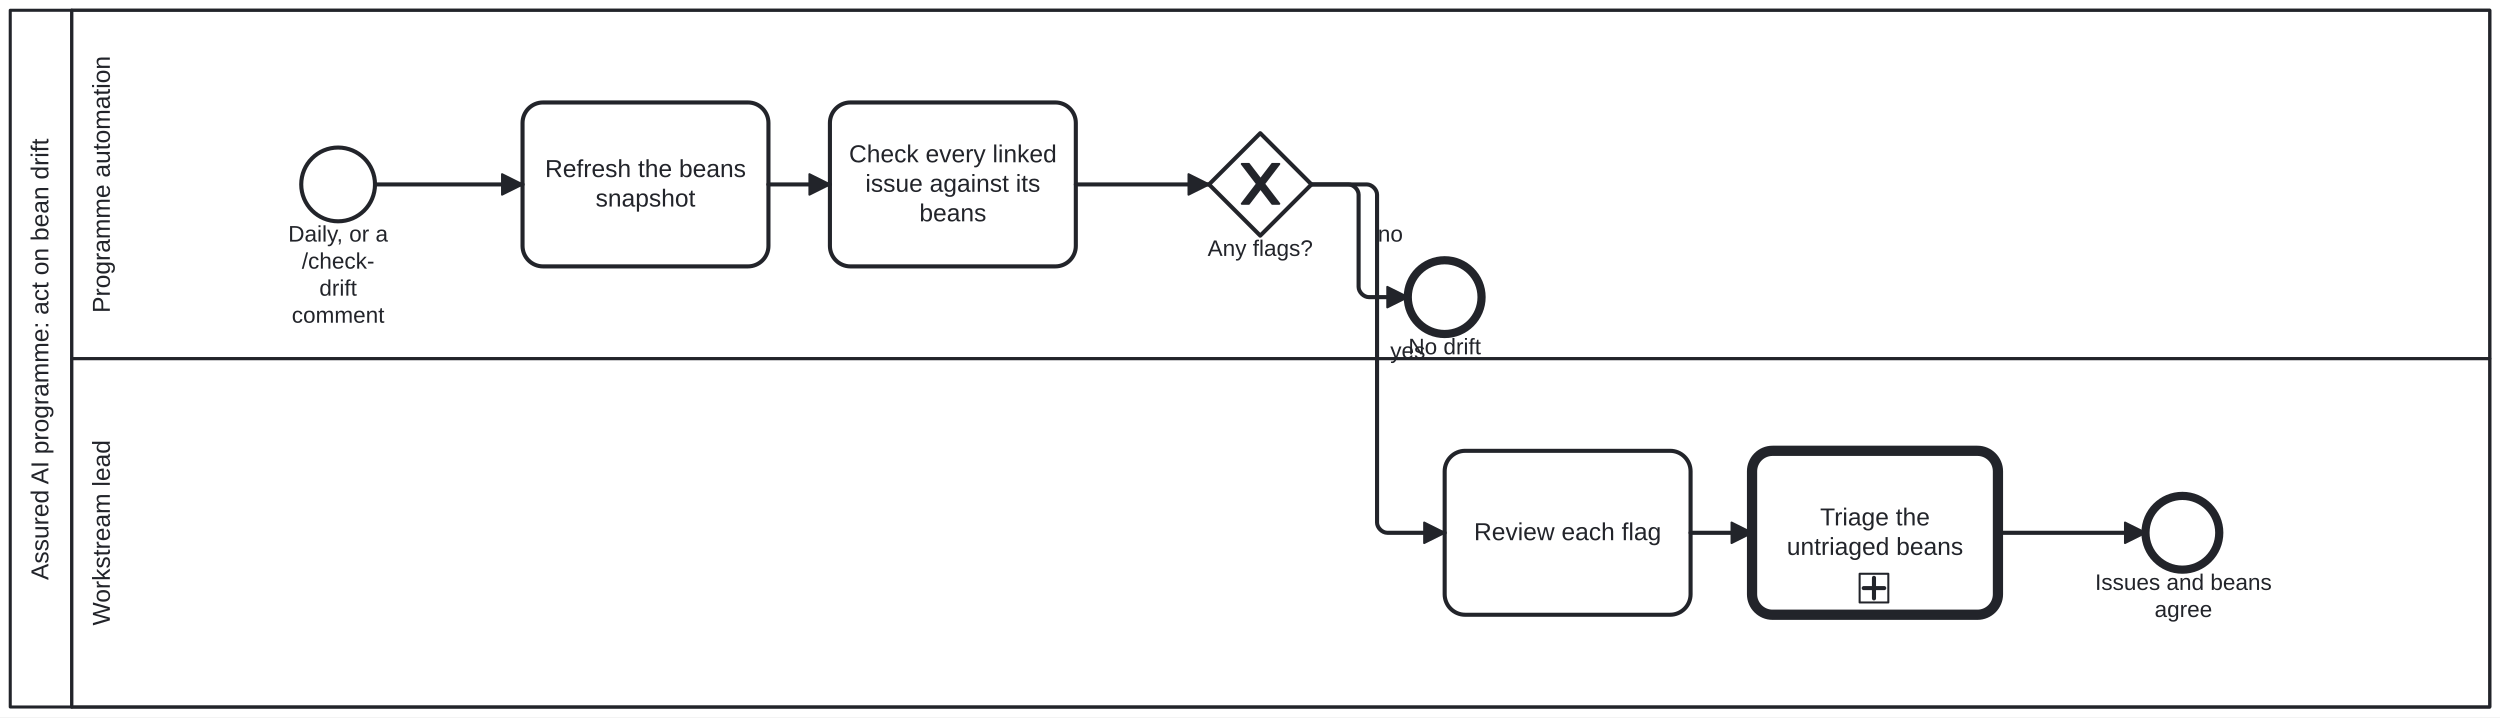
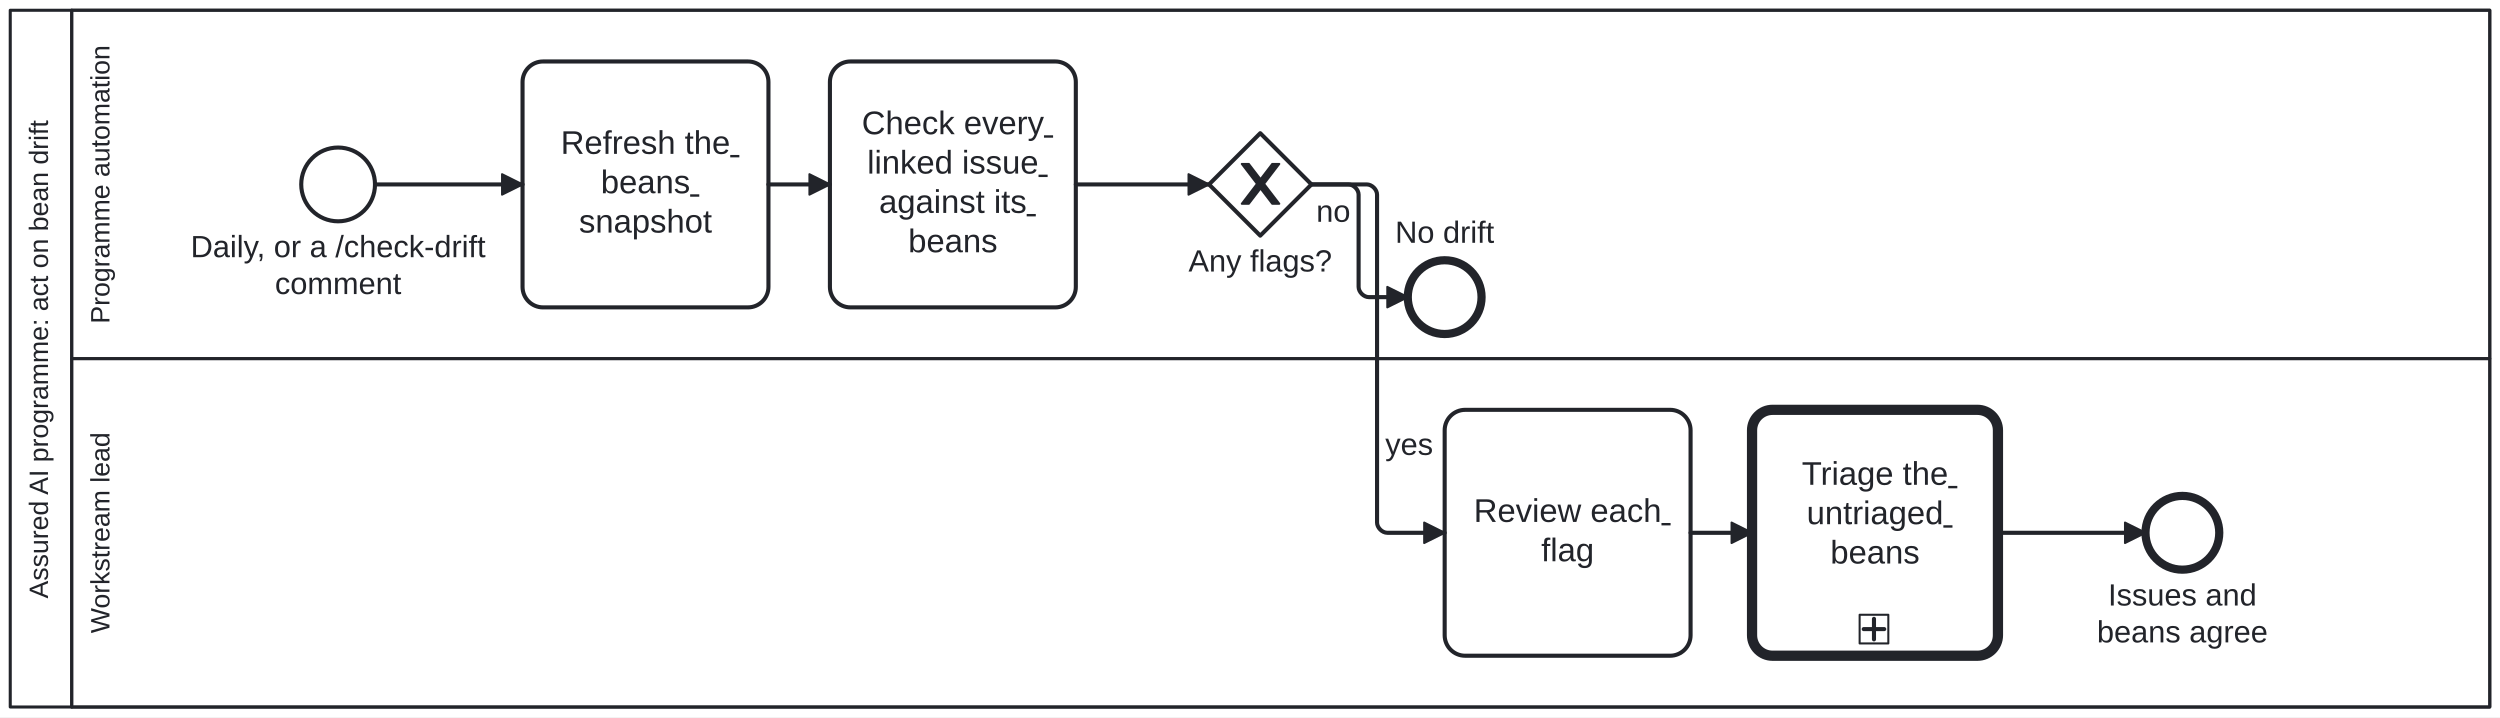
<svg xmlns="http://www.w3.org/2000/svg" width="100%" style="max-width:100%;height:auto" viewBox="155 75 1220 350" version="1.1">
+   <style>.fa-task-link,.fa-subprocess-link{cursor:pointer}.fa-task-link text{text-decoration:underline}.fa-task-link:focus-visible,.fa-subprocess-link:focus-visible{outline:2px solid #2563eb;outline-offset:2px}.fa-subprocess-link:hover rect:not(.fa-link-hit),.fa-subprocess-link:focus-visible rect:not(.fa-link-hit){stroke-width:2.5px}</style>
  <rect x="155" y="75" width="1220" height="350" fill="#ffffff" />
  <g class="djs-group">
    <g class="djs-element djs-shape" data-element-id="Participant_AAI_BeanDrift" style="display: block;" transform="matrix(1 0 0 1 160 80)">
      <g class="djs-visual">
        <rect x="0" y="0" width="1210" height="340" rx="0" ry="0" style="stroke-linecap: round; stroke-linejoin: round; stroke: rgb(34, 36, 42); stroke-width: 1.5px; fill: white; fill-opacity: 0.95;" />
        <path style="fill: none; stroke-linecap: round; stroke-linejoin: round; stroke: rgb(34, 36, 42); stroke-width: 1.5px;" d="M30,0L30,340" />
-         <text lineHeight="1.2" class="djs-label" style="font-family: Arial, sans-serif; font-size: 12px; font-weight: normal; fill: rgb(34, 36, 42);" transform="matrix(-1.83697e-16 -1 1 -1.83697e-16 0 340)">
-           <tspan x="61.947" y="18.6">Assured AI programme: act on bean drift</tspan>
+         <text lineHeight="1.05" class="djs-label" transform="matrix(-1.83697e-16 -1 1 -1.83697e-16 0 340)" style="font-family: Arial, sans-serif; font-size: 13px; font-weight: normal; fill: rgb(34, 36, 42);">
+           <tspan x="52.943" y="18.413">Assured AI programme: act on bean drift</tspan>
        </text>
      </g>
      <rect class="djs-hit djs-hit-all" x="0" y="0" width="1210" height="340" style="fill: none; stroke-opacity: 0; stroke: white; stroke-width: 15px;" />
    </g>
    <g class="djs-children">
      <g class="djs-group">
        <g class="djs-element djs-shape" data-element-id="Lane_Lead" style="display: block;" transform="matrix(1 0 0 1 190 250)">
          <g class="djs-visual">
            <rect x="0" y="0" width="1180" height="170" rx="0" ry="0" style="stroke-linecap: round; stroke-linejoin: round; stroke: rgb(34, 36, 42); stroke-width: 1.5px; fill: white; fill-opacity: 0.25;" />
-             <text lineHeight="1.2" class="djs-label" style="font-family: Arial, sans-serif; font-size: 12px; font-weight: normal; fill: rgb(34, 36, 42);" transform="matrix(-1.83697e-16 -1 1 -1.83697e-16 0 170)">
-               <tspan x="39.763" y="18.6">Workstream lead</tspan>
+             <text lineHeight="1.05" class="djs-label" transform="matrix(-1.83697e-16 -1 1 -1.83697e-16 0 170)" style="font-family: Arial, sans-serif; font-size: 13px; font-weight: normal; fill: rgb(34, 36, 42);">
+               <tspan x="35.993" y="18.413">Workstream lead</tspan>
            </text>
          </g>
          <rect class="djs-hit djs-hit-all" x="0" y="0" width="1180" height="170" style="fill: none; stroke-opacity: 0; stroke: white; stroke-width: 15px;" />
        </g>
      </g>
      <g class="djs-group">
        <g class="djs-element djs-shape" data-element-id="Lane_Auto" style="display: block;" transform="matrix(1 0 0 1 190 80)">
          <g class="djs-visual">
            <rect x="0" y="0" width="1180" height="170" rx="0" ry="0" style="stroke-linecap: round; stroke-linejoin: round; stroke: rgb(34, 36, 42); stroke-width: 1.5px; fill: white; fill-opacity: 0.25;" />
-             <text lineHeight="1.2" class="djs-label" style="font-family: Arial, sans-serif; font-size: 12px; font-weight: normal; fill: rgb(34, 36, 42);" transform="matrix(-1.83697e-16 -1 1 -1.83697e-16 0 170)">
-               <tspan x="22.305" y="18.6">Programme automation</tspan>
+             <text lineHeight="1.05" class="djs-label" transform="matrix(-1.83697e-16 -1 1 -1.83697e-16 0 170)" style="font-family: Arial, sans-serif; font-size: 13px; font-weight: normal; fill: rgb(34, 36, 42);">
+               <tspan x="17.08" y="18.413">Programme automation</tspan>
            </text>
          </g>
          <rect class="djs-hit djs-hit-all" x="0" y="0" width="1180" height="170" style="fill: none; stroke-opacity: 0; stroke: white; stroke-width: 15px;" />
        </g>
      </g>
      <g class="djs-group">
        <g class="djs-element djs-shape" data-element-id="Start_AAI_BeanDrift" style="display: block;" transform="matrix(1 0 0 1 302 147)">
          <g class="djs-visual">
            <circle cx="18" cy="18" r="18" style="stroke-linecap: round; stroke-linejoin: round; stroke: rgb(34, 36, 42); stroke-width: 2px; fill: white; fill-opacity: 0.95;" />
          </g>
          <rect class="djs-hit djs-hit-all" x="0" y="0" width="36" height="36" style="fill: none; stroke-opacity: 0; stroke: white; stroke-width: 15px;" />
        </g>
      </g>
      <g class="djs-group">
-         <g class="djs-element djs-shape" data-element-id="Start_AAI_BeanDrift_label" style="display: block;" transform="matrix(1 0 0 1 293 183)">
-           <g class="djs-visual">
-             <text lineHeight="1.2" class="djs-label" style="font-family: Arial, sans-serif; font-size: 11px; font-weight: normal; fill: rgb(34, 36, 42);">
-               <tspan x="2.65" y="9.9">Daily, or a</tspan>
-               <tspan x="9.273" y="23.1">/check-</tspan>
-               <tspan x="17.832" y="36.3">drift </tspan>
-               <tspan x="4.382" y="49.5">comment</tspan>
-             </text>
-           </g>
-           <rect class="djs-hit djs-hit-all" x="0" y="0" width="54" height="40" style="fill: none; stroke-opacity: 0; stroke: white; stroke-width: 15px;" />
-         </g>
-       </g>
-       <g class="djs-group">
-         <g class="djs-element djs-shape" data-element-id="A_Pull" style="display: block;" transform="matrix(1 0 0 1 410 125)">
-           <g class="djs-visual">
-             <rect x="0" y="0" width="120" height="80" rx="10" ry="10" style="stroke-linecap: round; stroke-linejoin: round; stroke: rgb(34, 36, 42); stroke-width: 2px; fill: white; fill-opacity: 0.95;" />
-             <text lineHeight="1.2" class="djs-label" style="font-family: Arial, sans-serif; font-size: 12px; font-weight: normal; fill: rgb(34, 36, 42);">
-               <tspan x="10.969" y="36.4">Refresh the beans </tspan>
-               <tspan x="35.648" y="50.8">snapshot</tspan>
-             </text>
-           </g>
-           <rect class="djs-hit djs-hit-all" x="0" y="0" width="120" height="80" style="fill: none; stroke-opacity: 0; stroke: white; stroke-width: 15px;" />
-         </g>
-       </g>
-       <g class="djs-group">
-         <g class="djs-element djs-shape" data-element-id="A_Check" style="display: block;" transform="matrix(1 0 0 1 560 125)">
-           <g class="djs-visual">
-             <rect x="0" y="0" width="120" height="80" rx="10" ry="10" style="stroke-linecap: round; stroke-linejoin: round; stroke: rgb(34, 36, 42); stroke-width: 2px; fill: white; fill-opacity: 0.95;" />
-             <text lineHeight="1.2" class="djs-label" style="font-family: Arial, sans-serif; font-size: 12px; font-weight: normal; fill: rgb(34, 36, 42);">
-               <tspan x="9.311" y="29.2">Check every linked </tspan>
-               <tspan x="17.312" y="43.6">issue against its </tspan>
-               <tspan x="43.652" y="58">beans</tspan>
-             </text>
-           </g>
-           <rect class="djs-hit djs-hit-all" x="0" y="0" width="120" height="80" style="fill: none; stroke-opacity: 0; stroke: white; stroke-width: 15px;" />
+         <g class="djs-element djs-shape" data-element-id="Start_AAI_BeanDrift_label" style="display: block;" transform="matrix(1 0 0 1 228.0312 187)">
+           <g class="djs-visual">
+             <text lineHeight="1.2" class="djs-label" style="font-family: Arial, sans-serif; font-size: 15px; font-weight: normal; fill: rgb(34, 36, 42);">
+               <tspan x="20.005" y="13.5">Daily, or a /check-drift</tspan>
+               <tspan x="61.126" y="31.5">comment</tspan>
+             </text>
+           </g>
+           <rect class="djs-hit djs-hit-all" x="0" y="0" width="183.938" height="36" style="fill: none; stroke-opacity: 0; stroke: white; stroke-width: 15px;" />
+         </g>
+       </g>
+       <g class="djs-group">
+         <g class="djs-element djs-shape" data-element-id="A_Pull" style="display: block;" transform="matrix(1 0 0 1 410 105)">
+           <g class="djs-visual">
+             <rect x="0" y="0" width="120" height="120" rx="10" ry="10" style="stroke-linecap: round; stroke-linejoin: round; stroke: rgb(34, 36, 42); stroke-width: 2px; fill: white; fill-opacity: 0.95;" />
+             <a class="fa-task-link" href="../../../en/cat-harness/processes/bean-drift.html#step-A_Pull" target="_top" aria-label="Open step: Refresh the beans snapshot">
+               <text lineHeight="1.2" class="djs-label" transform="translate(0 30.7)" style="font-family: Arial, sans-serif; font-size: 16px; font-weight: normal; fill: rgb(34, 36, 42);">
+                 <tspan x="18.645" y="14.4">Refresh the</tspan>
+                 <tspan x="38.203" y="33.6">beans</tspan>
+                 <tspan x="27.531" y="52.8">snapshot</tspan>
+               </text>
+             </a>
+           </g>
+           <rect class="djs-hit djs-hit-all" x="0" y="0" width="120" height="120" style="fill: none; stroke-opacity: 0; stroke: white; stroke-width: 15px;" />
+         </g>
+       </g>
+       <g class="djs-group">
+         <g class="djs-element djs-shape" data-element-id="A_Check" style="display: block;" transform="matrix(1 0 0 1 560 105)">
+           <g class="djs-visual">
+             <rect x="0" y="0" width="120" height="120" rx="10" ry="10" style="stroke-linecap: round; stroke-linejoin: round; stroke: rgb(34, 36, 42); stroke-width: 2px; fill: white; fill-opacity: 0.95;" />
+             <a class="fa-task-link" href="../../../en/cat-harness/processes/bean-drift.html#step-A_Check" target="_top" aria-label="Open step: Check every linked issue against its beans">
+               <text lineHeight="1.2" class="djs-label" transform="translate(0 21.1)" style="font-family: Arial, sans-serif; font-size: 16px; font-weight: normal; fill: rgb(34, 36, 42);">
+                 <tspan x="15.539" y="14.4">Check every</tspan>
+                 <tspan x="18.199" y="33.6">linked issue</tspan>
+                 <tspan x="23.98" y="52.8">against its</tspan>
+                 <tspan x="38.203" y="72">beans</tspan>
+               </text>
+             </a>
+           </g>
+           <rect class="djs-hit djs-hit-all" x="0" y="0" width="120" height="120" style="fill: none; stroke-opacity: 0; stroke: white; stroke-width: 15px;" />
        </g>
      </g>
      <g class="djs-group">
        <g class="djs-element djs-shape" data-element-id="GW_Flags" style="display: block;" transform="matrix(1 0 0 1 745 140)">
          <g class="djs-visual">
            <polygon points="25,0 50,25 25,50 0,25" style="stroke-linecap: round; stroke-linejoin: round; stroke: rgb(34, 36, 42); stroke-width: 2px; fill: white; fill-opacity: 0.95;" />
            <path d="m 16,15 7.429,9.714 -7.429,9.714 3.429,0 5.714,-7.464 5.714,7.464 3.429,0 -7.429,-9.714 7.429,-9.714 -3.429,0 -5.714,7.464 -5.714,-7.464 -3.429,0 z" style="fill: rgb(34, 36, 42); stroke-linecap: round; stroke-linejoin: round; stroke: rgb(34, 36, 42); stroke-width: 1px;" />
          </g>
          <rect class="djs-hit djs-hit-all" x="0" y="0" width="50" height="50" style="fill: none; stroke-opacity: 0; stroke: white; stroke-width: 15px;" />
        </g>
      </g>
      <g class="djs-group">
-         <g class="djs-element djs-shape" data-element-id="GW_Flags_label" style="display: block;" transform="matrix(1 0 0 1 744 190)">
-           <g class="djs-visual">
-             <text lineHeight="1.2" class="djs-label" style="font-family: Arial, sans-serif; font-size: 11px; font-weight: normal; fill: rgb(34, 36, 42);">
-               <tspan x="0.318" y="9.9">Any flags?</tspan>
-             </text>
-           </g>
-           <rect class="djs-hit djs-hit-all" x="0" y="0" width="52" height="14" style="fill: none; stroke-opacity: 0; stroke: white; stroke-width: 15px;" />
+         <g class="djs-element djs-shape" data-element-id="GW_Flags_label" style="display: block;" transform="matrix(1 0 0 1 714.9766 194)">
+           <g class="djs-visual">
+             <text lineHeight="1.2" class="djs-label" style="font-family: Arial, sans-serif; font-size: 15px; font-weight: normal; fill: rgb(34, 36, 42);">
+               <tspan x="20.003" y="13.5">Any flags?</tspan>
+             </text>
+           </g>
+           <rect class="djs-hit djs-hit-all" x="0" y="0" width="110.047" height="18" style="fill: none; stroke-opacity: 0; stroke: white; stroke-width: 15px;" />
        </g>
      </g>
      <g class="djs-group">
        <g class="djs-element djs-shape" data-element-id="End_StopClean" style="display: block;" transform="matrix(1 0 0 1 842 202)">
          <g class="djs-visual">
            <circle cx="18" cy="18" r="18" style="stroke-linecap: round; stroke-linejoin: round; stroke: rgb(34, 36, 42); stroke-width: 4px; fill: white; fill-opacity: 0.95;" />
          </g>
          <rect class="djs-hit djs-hit-all" x="0" y="0" width="36" height="36" style="fill: none; stroke-opacity: 0; stroke: white; stroke-width: 15px;" />
        </g>
      </g>
      <g class="djs-group">
-         <g class="djs-element djs-shape" data-element-id="End_StopClean_label" style="display: block;" transform="matrix(1 0 0 1 842 238)">
-           <g class="djs-visual">
-             <text lineHeight="1.2" class="djs-label" style="font-family: Arial, sans-serif; font-size: 11px; font-weight: normal; fill: rgb(34, 36, 42);">
-               <tspan x="0.273" y="9.9">No drift</tspan>
-             </text>
-           </g>
-           <rect class="djs-hit djs-hit-all" x="0" y="0" width="36" height="14" style="fill: none; stroke-opacity: 0; stroke: white; stroke-width: 15px;" />
-         </g>
-       </g>
-       <g class="djs-group">
-         <g class="djs-element djs-shape" data-element-id="A_Review" style="display: block;" transform="matrix(1 0 0 1 860 295)">
-           <g class="djs-visual">
-             <rect x="0" y="0" width="120" height="80" rx="10" ry="10" style="stroke-linecap: round; stroke-linejoin: round; stroke: rgb(34, 36, 42); stroke-width: 2px; fill: white; fill-opacity: 0.95;" />
-             <text lineHeight="1.2" class="djs-label" style="font-family: Arial, sans-serif; font-size: 12px; font-weight: normal; fill: rgb(34, 36, 42);">
-               <tspan x="14.309" y="43.6">Review each flag</tspan>
-             </text>
-           </g>
-           <rect class="djs-hit djs-hit-all" x="0" y="0" width="120" height="80" style="fill: none; stroke-opacity: 0; stroke: white; stroke-width: 15px;" />
-         </g>
-       </g>
-       <g class="djs-group">
-         <a class="fa-subprocess-link" href="../../../en/cat-harness/processes/bean-triage.html" target="_top">
-           <g class="djs-element djs-shape" data-element-id="Call_Triage" style="display: block;" transform="matrix(1 0 0 1 1010 295)">
-             <g class="djs-visual">
-               <rect x="0" y="0" width="120" height="80" rx="10" ry="10" style="stroke-linecap: round; stroke-linejoin: round; stroke: rgb(34, 36, 42); stroke-width: 5px; fill: white; fill-opacity: 0.95;" />
-               <text lineHeight="1.2" class="djs-label" style="font-family: Arial, sans-serif; font-size: 12px; font-weight: normal; fill: rgb(34, 36, 42);">
-                 <tspan x="33.208" y="36.4">Triage the </tspan>
-                 <tspan x="16.966" y="50.8">untriaged beans</tspan>
-               </text>
-               <rect x="0" y="0" width="14" height="14" rx="0" ry="0" style="stroke-linecap: round; stroke-linejoin: round; stroke: rgb(34, 36, 42); stroke-width: 1px; fill: white;" transform="matrix(1 0 0 1 52.5 60)" />
-               <path data-marker="sub-process" d="m52.5,60 m 7,2 l 0,10 m -5,-5 l 10,0" style="fill: white; stroke-linecap: round; stroke-linejoin: round; stroke: rgb(34, 36, 42); stroke-width: 2px;" />
-             </g>
-             <rect class="djs-hit djs-hit-all" x="0" y="0" width="120" height="80" style="fill: none; stroke-opacity: 0; stroke: white; stroke-width: 15px;" />
-           </g>
-         </a>
+         <g class="djs-element djs-shape" data-element-id="End_StopClean_label" style="display: block;" transform="matrix(1 0 0 1 815.8203 180)">
+           <g class="djs-visual">
+             <text lineHeight="1.2" class="djs-label" style="font-family: Arial, sans-serif; font-size: 15px; font-weight: normal; fill: rgb(34, 36, 42);">
+               <tspan x="20.006" y="13.5">No drift</tspan>
+             </text>
+           </g>
+           <rect class="djs-hit djs-hit-all" x="0" y="0" width="88.359" height="18" style="fill: none; stroke-opacity: 0; stroke: white; stroke-width: 15px;" />
+         </g>
+       </g>
+       <g class="djs-group">
+         <g class="djs-element djs-shape" data-element-id="A_Review" style="display: block;" transform="matrix(1 0 0 1 860 275)">
+           <g class="djs-visual">
+             <rect x="0" y="0" width="120" height="120" rx="10" ry="10" style="stroke-linecap: round; stroke-linejoin: round; stroke: rgb(34, 36, 42); stroke-width: 2px; fill: white; fill-opacity: 0.95;" />
+             <a class="fa-task-link" href="../../../en/cat-harness/processes/bean-drift.html#step-A_Review" target="_top" aria-label="Open step: Review each flag">
+               <text lineHeight="1.2" class="djs-label" transform="translate(0 40.3)" style="font-family: Arial, sans-serif; font-size: 16px; font-weight: normal; fill: rgb(34, 36, 42);">
+                 <tspan x="14.199" y="14.4">Review each</tspan>
+                 <tspan x="47.102" y="33.6">flag</tspan>
+               </text>
+             </a>
+           </g>
+           <rect class="djs-hit djs-hit-all" x="0" y="0" width="120" height="120" style="fill: none; stroke-opacity: 0; stroke: white; stroke-width: 15px;" />
+         </g>
+       </g>
+       <g class="djs-group">
+         <g class="djs-element djs-shape" data-element-id="Call_Triage" style="display: block;" transform="matrix(1 0 0 1 1010 275)">
+           <g class="djs-visual">
+             <rect x="0" y="0" width="120" height="120" rx="10" ry="10" style="stroke-linecap: round; stroke-linejoin: round; stroke: rgb(34, 36, 42); stroke-width: 5px; fill: white; fill-opacity: 0.95;" />
+             <a class="fa-task-link" href="../../../en/cat-harness/processes/bean-drift.html#step-Call_Triage" target="_top" aria-label="Open step: Triage the untriaged beans">
+               <text lineHeight="1.2" class="djs-label" transform="translate(0 22.2)" style="font-family: Arial, sans-serif; font-size: 16px; font-weight: normal; fill: rgb(34, 36, 42);">
+                 <tspan x="24.277" y="14.4">Triage the</tspan>
+                 <tspan x="26.641" y="33.6">untriaged</tspan>
+                 <tspan x="38.203" y="52.8">beans</tspan>
+               </text>
+             </a>
+             <a class="fa-subprocess-link" href="../../../en/cat-harness/processes/bean-triage.html" target="_top" aria-label="Open subprocess: Triage the untriaged beans">
+               <rect class="fa-link-hit" x="47.5" y="95" width="24" height="24" fill="transparent" stroke="none" />
+               <rect x="0" y="0" width="14" height="14" rx="0" ry="0" style="stroke-linecap: round; stroke-linejoin: round; stroke: rgb(34, 36, 42); stroke-width: 1px; fill: white;" transform="matrix(1 0 0 1 52.5 100)" />
+               <path data-marker="sub-process" d="m52.5,100 m 7,2 l 0,10 m -5,-5 l 10,0" style="fill: white; stroke-linecap: round; stroke-linejoin: round; stroke: rgb(34, 36, 42); stroke-width: 2px;" />
+             </a>
+           </g>
+           <rect class="djs-hit djs-hit-all" x="0" y="0" width="120" height="120" style="fill: none; stroke-opacity: 0; stroke: white; stroke-width: 15px;" />
+         </g>
      </g>
      <g class="djs-group">
        <g class="djs-element djs-shape" data-element-id="End_AAI_BeanDrift" style="display: block;" transform="matrix(1 0 0 1 1202 317)">
          <g class="djs-visual">
            <circle cx="18" cy="18" r="18" style="stroke-linecap: round; stroke-linejoin: round; stroke: rgb(34, 36, 42); stroke-width: 4px; fill: white; fill-opacity: 0.95;" />
          </g>
          <rect class="djs-hit djs-hit-all" x="0" y="0" width="36" height="36" style="fill: none; stroke-opacity: 0; stroke: white; stroke-width: 15px;" />
        </g>
      </g>
      <g class="djs-group">
-         <g class="djs-element djs-shape" data-element-id="End_AAI_BeanDrift_label" style="display: block;" transform="matrix(1 0 0 1 1177 353)">
-           <g class="djs-visual">
-             <text lineHeight="1.2" class="djs-label" style="font-family: Arial, sans-serif; font-size: 11px; font-weight: normal; fill: rgb(34, 36, 42);">
-               <tspan x="0.386" y="9.9">Issues and beans</tspan>
-               <tspan x="29.433" y="23.1">agree</tspan>
-             </text>
-           </g>
-           <rect class="djs-hit djs-hit-all" x="0" y="0" width="87" height="27" style="fill: none; stroke-opacity: 0; stroke: white; stroke-width: 15px;" />
+         <g class="djs-element djs-shape" data-element-id="End_AAI_BeanDrift_label" style="display: block;" transform="matrix(1 0 0 1 1158.297 357)">
+           <g class="djs-visual">
+             <text lineHeight="1.2" class="djs-label" style="font-family: Arial, sans-serif; font-size: 15px; font-weight: normal; fill: rgb(34, 36, 42);">
+               <tspan x="25.43" y="13.5">Issues and</tspan>
+               <tspan x="20.003" y="31.5">beans agree</tspan>
+             </text>
+           </g>
+           <rect class="djs-hit djs-hit-all" x="0" y="0" width="123.406" height="36" style="fill: none; stroke-opacity: 0; stroke: white; stroke-width: 15px;" />
        </g>
      </g>
      <g class="djs-group">
        <g class="djs-element djs-connection" data-element-id="SF_AAI_BeanDrift_1" style="display: block;">
          <g class="djs-visual">
            <defs>
              <marker id="folio-marker-1" viewBox="0 0 20 20" refX="11" refY="10" markerWidth="10" markerHeight="10" orient="auto">
                <path d="M 1 5 L 11 10 L 1 15 Z" style="stroke-linecap: round; stroke-linejoin: round; stroke: rgb(34, 36, 42); stroke-width: 1px; fill: rgb(34, 36, 42);" />
              </marker>
            </defs>
            <path data-corner-radius="5" style="fill: none; stroke-linecap: round; stroke-linejoin: round; stroke: rgb(34, 36, 42); stroke-width: 2px; marker-end: url('#folio-marker-1');" d="M338,165L410,165" />
          </g>
          <path d="M338,165L410,165" class="djs-hit djs-hit-stroke" style="fill: none; stroke-opacity: 0; stroke: white; stroke-width: 15px;" />
        </g>
      </g>
      <g class="djs-group">
        <g class="djs-element djs-connection" data-element-id="SF_AAI_BeanDrift_2" style="display: block;">
          <g class="djs-visual">
            <defs>
              <marker id="folio-marker-2" viewBox="0 0 20 20" refX="11" refY="10" markerWidth="10" markerHeight="10" orient="auto">
                <path d="M 1 5 L 11 10 L 1 15 Z" style="stroke-linecap: round; stroke-linejoin: round; stroke: rgb(34, 36, 42); stroke-width: 1px; fill: rgb(34, 36, 42);" />
              </marker>
            </defs>
            <path data-corner-radius="5" style="fill: none; stroke-linecap: round; stroke-linejoin: round; stroke: rgb(34, 36, 42); stroke-width: 2px; marker-end: url('#folio-marker-2');" d="M530,165L560,165" />
          </g>
          <path d="M530,165L560,165" class="djs-hit djs-hit-stroke" style="fill: none; stroke-opacity: 0; stroke: white; stroke-width: 15px;" />
        </g>
      </g>
      <g class="djs-group">
        <g class="djs-element djs-connection" data-element-id="SF_AAI_BeanDrift_3" style="display: block;">
          <g class="djs-visual">
            <defs>
              <marker id="folio-marker-3" viewBox="0 0 20 20" refX="11" refY="10" markerWidth="10" markerHeight="10" orient="auto">
                <path d="M 1 5 L 11 10 L 1 15 Z" style="stroke-linecap: round; stroke-linejoin: round; stroke: rgb(34, 36, 42); stroke-width: 1px; fill: rgb(34, 36, 42);" />
              </marker>
            </defs>
            <path data-corner-radius="5" style="fill: none; stroke-linecap: round; stroke-linejoin: round; stroke: rgb(34, 36, 42); stroke-width: 2px; marker-end: url('#folio-marker-3');" d="M680,165L745,165" />
          </g>
          <path d="M680,165L745,165" class="djs-hit djs-hit-stroke" style="fill: none; stroke-opacity: 0; stroke: white; stroke-width: 15px;" />
        </g>
      </g>
      <g class="djs-group">
        <g class="djs-element djs-connection" data-element-id="SF_AAI_BeanDrift_4" style="display: block;">
          <g class="djs-visual">
            <defs>
              <marker id="folio-marker-4" viewBox="0 0 20 20" refX="11" refY="10" markerWidth="10" markerHeight="10" orient="auto">
                <path d="M 1 5 L 11 10 L 1 15 Z" style="stroke-linecap: round; stroke-linejoin: round; stroke: rgb(34, 36, 42); stroke-width: 1px; fill: rgb(34, 36, 42);" />
              </marker>
            </defs>
            <path data-corner-radius="5" style="fill: none; stroke-linecap: round; stroke-linejoin: round; stroke: rgb(34, 36, 42); stroke-width: 2px; marker-end: url('#folio-marker-4');" d="M795,165L813,165C815.5,165,818,167.5,818,170L818,215C818,217.5,820.5,220,823,220L842,220" />
          </g>
          <path d="M795,165L818,165L818,220L842,220" class="djs-hit djs-hit-stroke" style="fill: none; stroke-opacity: 0; stroke: white; stroke-width: 15px;" />
        </g>
      </g>
      <g class="djs-group">
-         <g class="djs-element djs-shape" data-element-id="SF_AAI_BeanDrift_4_label" style="display: block;" transform="matrix(1 0 0 1 827 183)">
-           <g class="djs-visual">
-             <text lineHeight="1.2" class="djs-label" style="font-family: Arial, sans-serif; font-size: 11px; font-weight: normal; fill: rgb(34, 36, 42);">
-               <tspan x="0.382" y="9.9">no</tspan>
-             </text>
-           </g>
-           <rect class="djs-hit djs-hit-all" x="0" y="0" width="13" height="14" style="fill: none; stroke-opacity: 0; stroke: white; stroke-width: 15px;" />
+         <g class="djs-element djs-shape" data-element-id="SF_AAI_BeanDrift_4_label" style="display: block;" transform="matrix(1 0 0 1 777.3125 169.75)">
+           <g class="djs-visual">
+             <text lineHeight="1.2" class="djs-label" style="font-family: Arial, sans-serif; font-size: 15px; font-weight: normal; fill: rgb(34, 36, 42);">
+               <tspan x="20.001" y="13.5">no</tspan>
+             </text>
+           </g>
+           <rect class="djs-hit djs-hit-all" x="0" y="0" width="56.688" height="18" style="fill: none; stroke-opacity: 0; stroke: white; stroke-width: 15px;" />
        </g>
      </g>
      <g class="djs-group">
        <g class="djs-element djs-connection" data-element-id="SF_AAI_BeanDrift_5" style="display: block;">
          <g class="djs-visual">
            <defs>
              <marker id="folio-marker-5" viewBox="0 0 20 20" refX="11" refY="10" markerWidth="10" markerHeight="10" orient="auto">
                <path d="M 1 5 L 11 10 L 1 15 Z" style="stroke-linecap: round; stroke-linejoin: round; stroke: rgb(34, 36, 42); stroke-width: 1px; fill: rgb(34, 36, 42);" />
              </marker>
            </defs>
            <path data-corner-radius="5" style="fill: none; stroke-linecap: round; stroke-linejoin: round; stroke: rgb(34, 36, 42); stroke-width: 2px; marker-end: url('#folio-marker-5');" d="M795,165L822,165C824.5,165,827,167.5,827,170L827,330C827,332.5,829.5,335,832,335L860,335" />
          </g>
          <path d="M795,165L827,165L827,335L860,335" class="djs-hit djs-hit-stroke" style="fill: none; stroke-opacity: 0; stroke: white; stroke-width: 15px;" />
        </g>
      </g>
      <g class="djs-group">
-         <g class="djs-element djs-shape" data-element-id="SF_AAI_BeanDrift_5_label" style="display: block;" transform="matrix(1 0 0 1 833 240)">
-           <g class="djs-visual">
-             <text lineHeight="1.2" class="djs-label" style="font-family: Arial, sans-serif; font-size: 11px; font-weight: normal; fill: rgb(34, 36, 42);">
-               <tspan x="0.441" y="9.9">yes</tspan>
-             </text>
-           </g>
-           <rect class="djs-hit djs-hit-all" x="0" y="0" width="18" height="14" style="fill: none; stroke-opacity: 0; stroke: white; stroke-width: 15px;" />
+         <g class="djs-element djs-shape" data-element-id="SF_AAI_BeanDrift_5_label" style="display: block;" transform="matrix(1 0 0 1 811 283.5)">
+           <g class="djs-visual">
+             <text lineHeight="1.2" class="djs-label" style="font-family: Arial, sans-serif; font-size: 15px; font-weight: normal; fill: rgb(34, 36, 42);">
+               <tspan x="20.001" y="13.5">yes</tspan>
+             </text>
+           </g>
+           <rect class="djs-hit djs-hit-all" x="0" y="0" width="63.344" height="18" style="fill: none; stroke-opacity: 0; stroke: white; stroke-width: 15px;" />
        </g>
      </g>
      <g class="djs-group">
        <g class="djs-element djs-connection" data-element-id="SF_AAI_BeanDrift_6" style="display: block;">
          <g class="djs-visual">
            <defs>
              <marker id="folio-marker-6" viewBox="0 0 20 20" refX="11" refY="10" markerWidth="10" markerHeight="10" orient="auto">
                <path d="M 1 5 L 11 10 L 1 15 Z" style="stroke-linecap: round; stroke-linejoin: round; stroke: rgb(34, 36, 42); stroke-width: 1px; fill: rgb(34, 36, 42);" />
              </marker>
            </defs>
            <path data-corner-radius="5" style="fill: none; stroke-linecap: round; stroke-linejoin: round; stroke: rgb(34, 36, 42); stroke-width: 2px; marker-end: url('#folio-marker-6');" d="M980,335L1010,335" />
          </g>
          <path d="M980,335L1010,335" class="djs-hit djs-hit-stroke" style="fill: none; stroke-opacity: 0; stroke: white; stroke-width: 15px;" />
        </g>
      </g>
      <g class="djs-group">
        <g class="djs-element djs-connection" data-element-id="SF_AAI_BeanDrift_7" style="display: block;">
          <g class="djs-visual">
            <defs>
              <marker id="folio-marker-7" viewBox="0 0 20 20" refX="11" refY="10" markerWidth="10" markerHeight="10" orient="auto">
                <path d="M 1 5 L 11 10 L 1 15 Z" style="stroke-linecap: round; stroke-linejoin: round; stroke: rgb(34, 36, 42); stroke-width: 1px; fill: rgb(34, 36, 42);" />
              </marker>
            </defs>
            <path data-corner-radius="5" style="fill: none; stroke-linecap: round; stroke-linejoin: round; stroke: rgb(34, 36, 42); stroke-width: 2px; marker-end: url('#folio-marker-7');" d="M1130,335L1202,335" />
          </g>
          <path d="M1130,335L1202,335" class="djs-hit djs-hit-stroke" style="fill: none; stroke-opacity: 0; stroke: white; stroke-width: 15px;" />
        </g>
      </g>
    </g>
  </g>
</svg>
